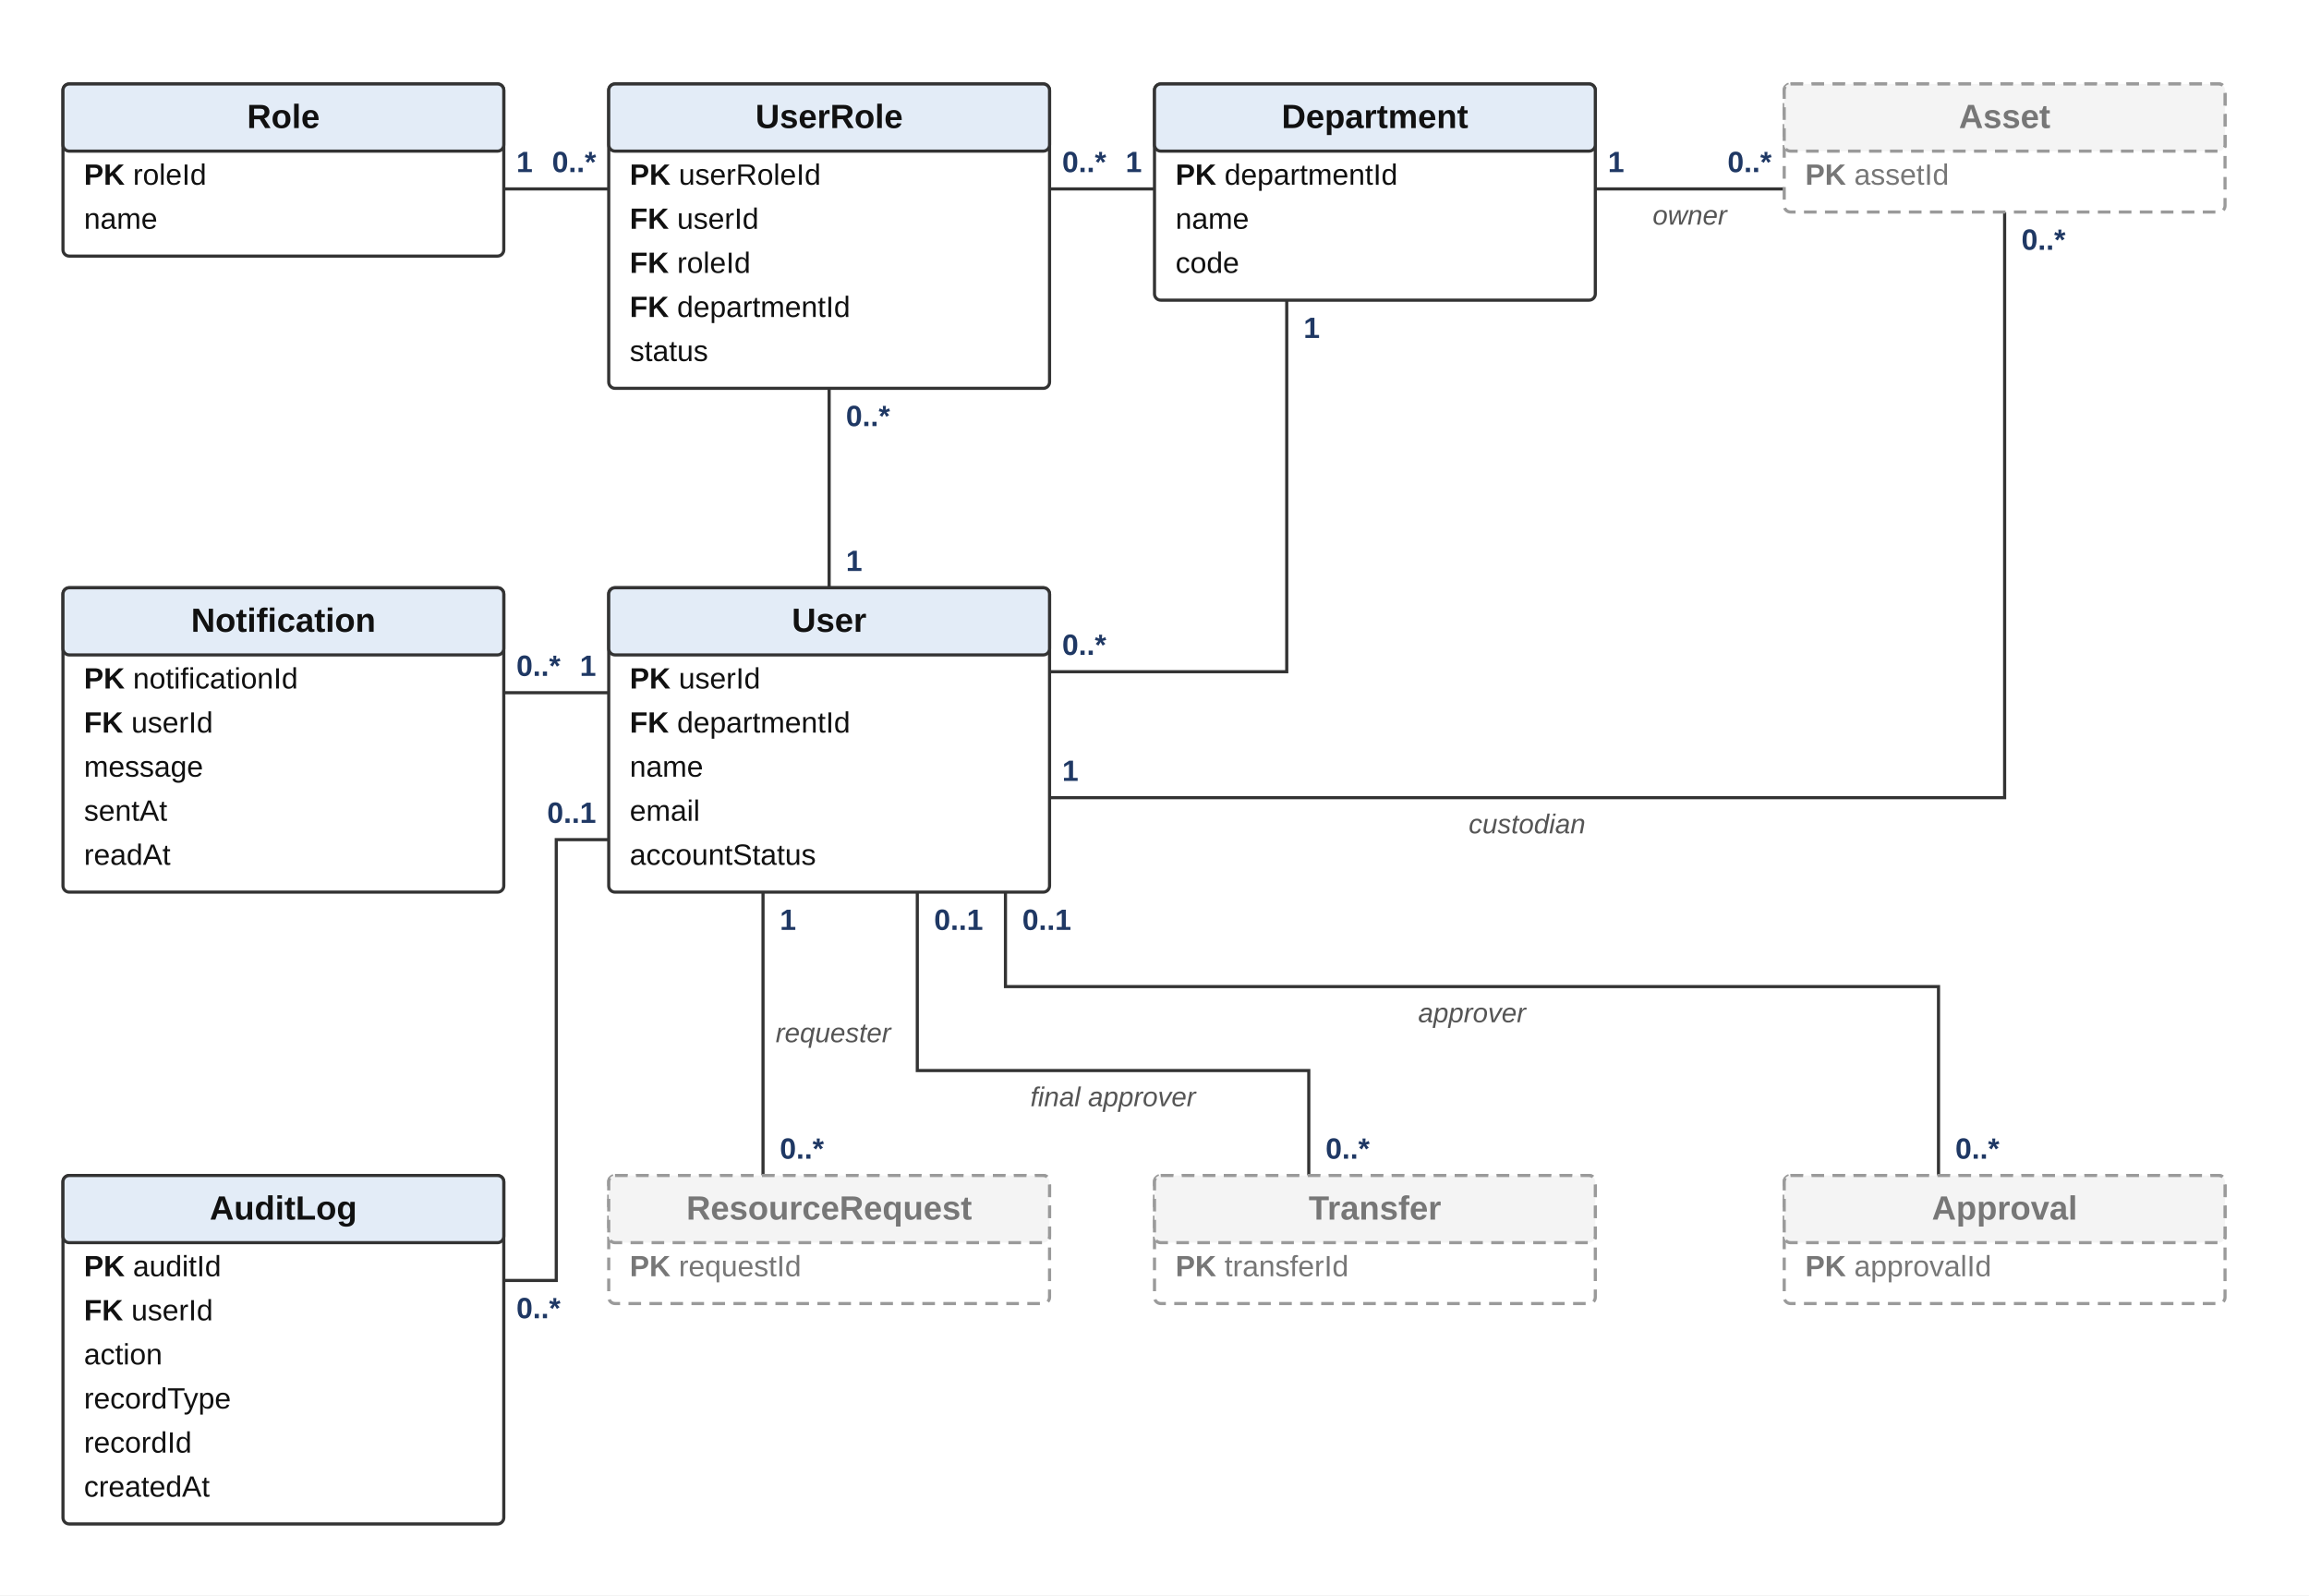
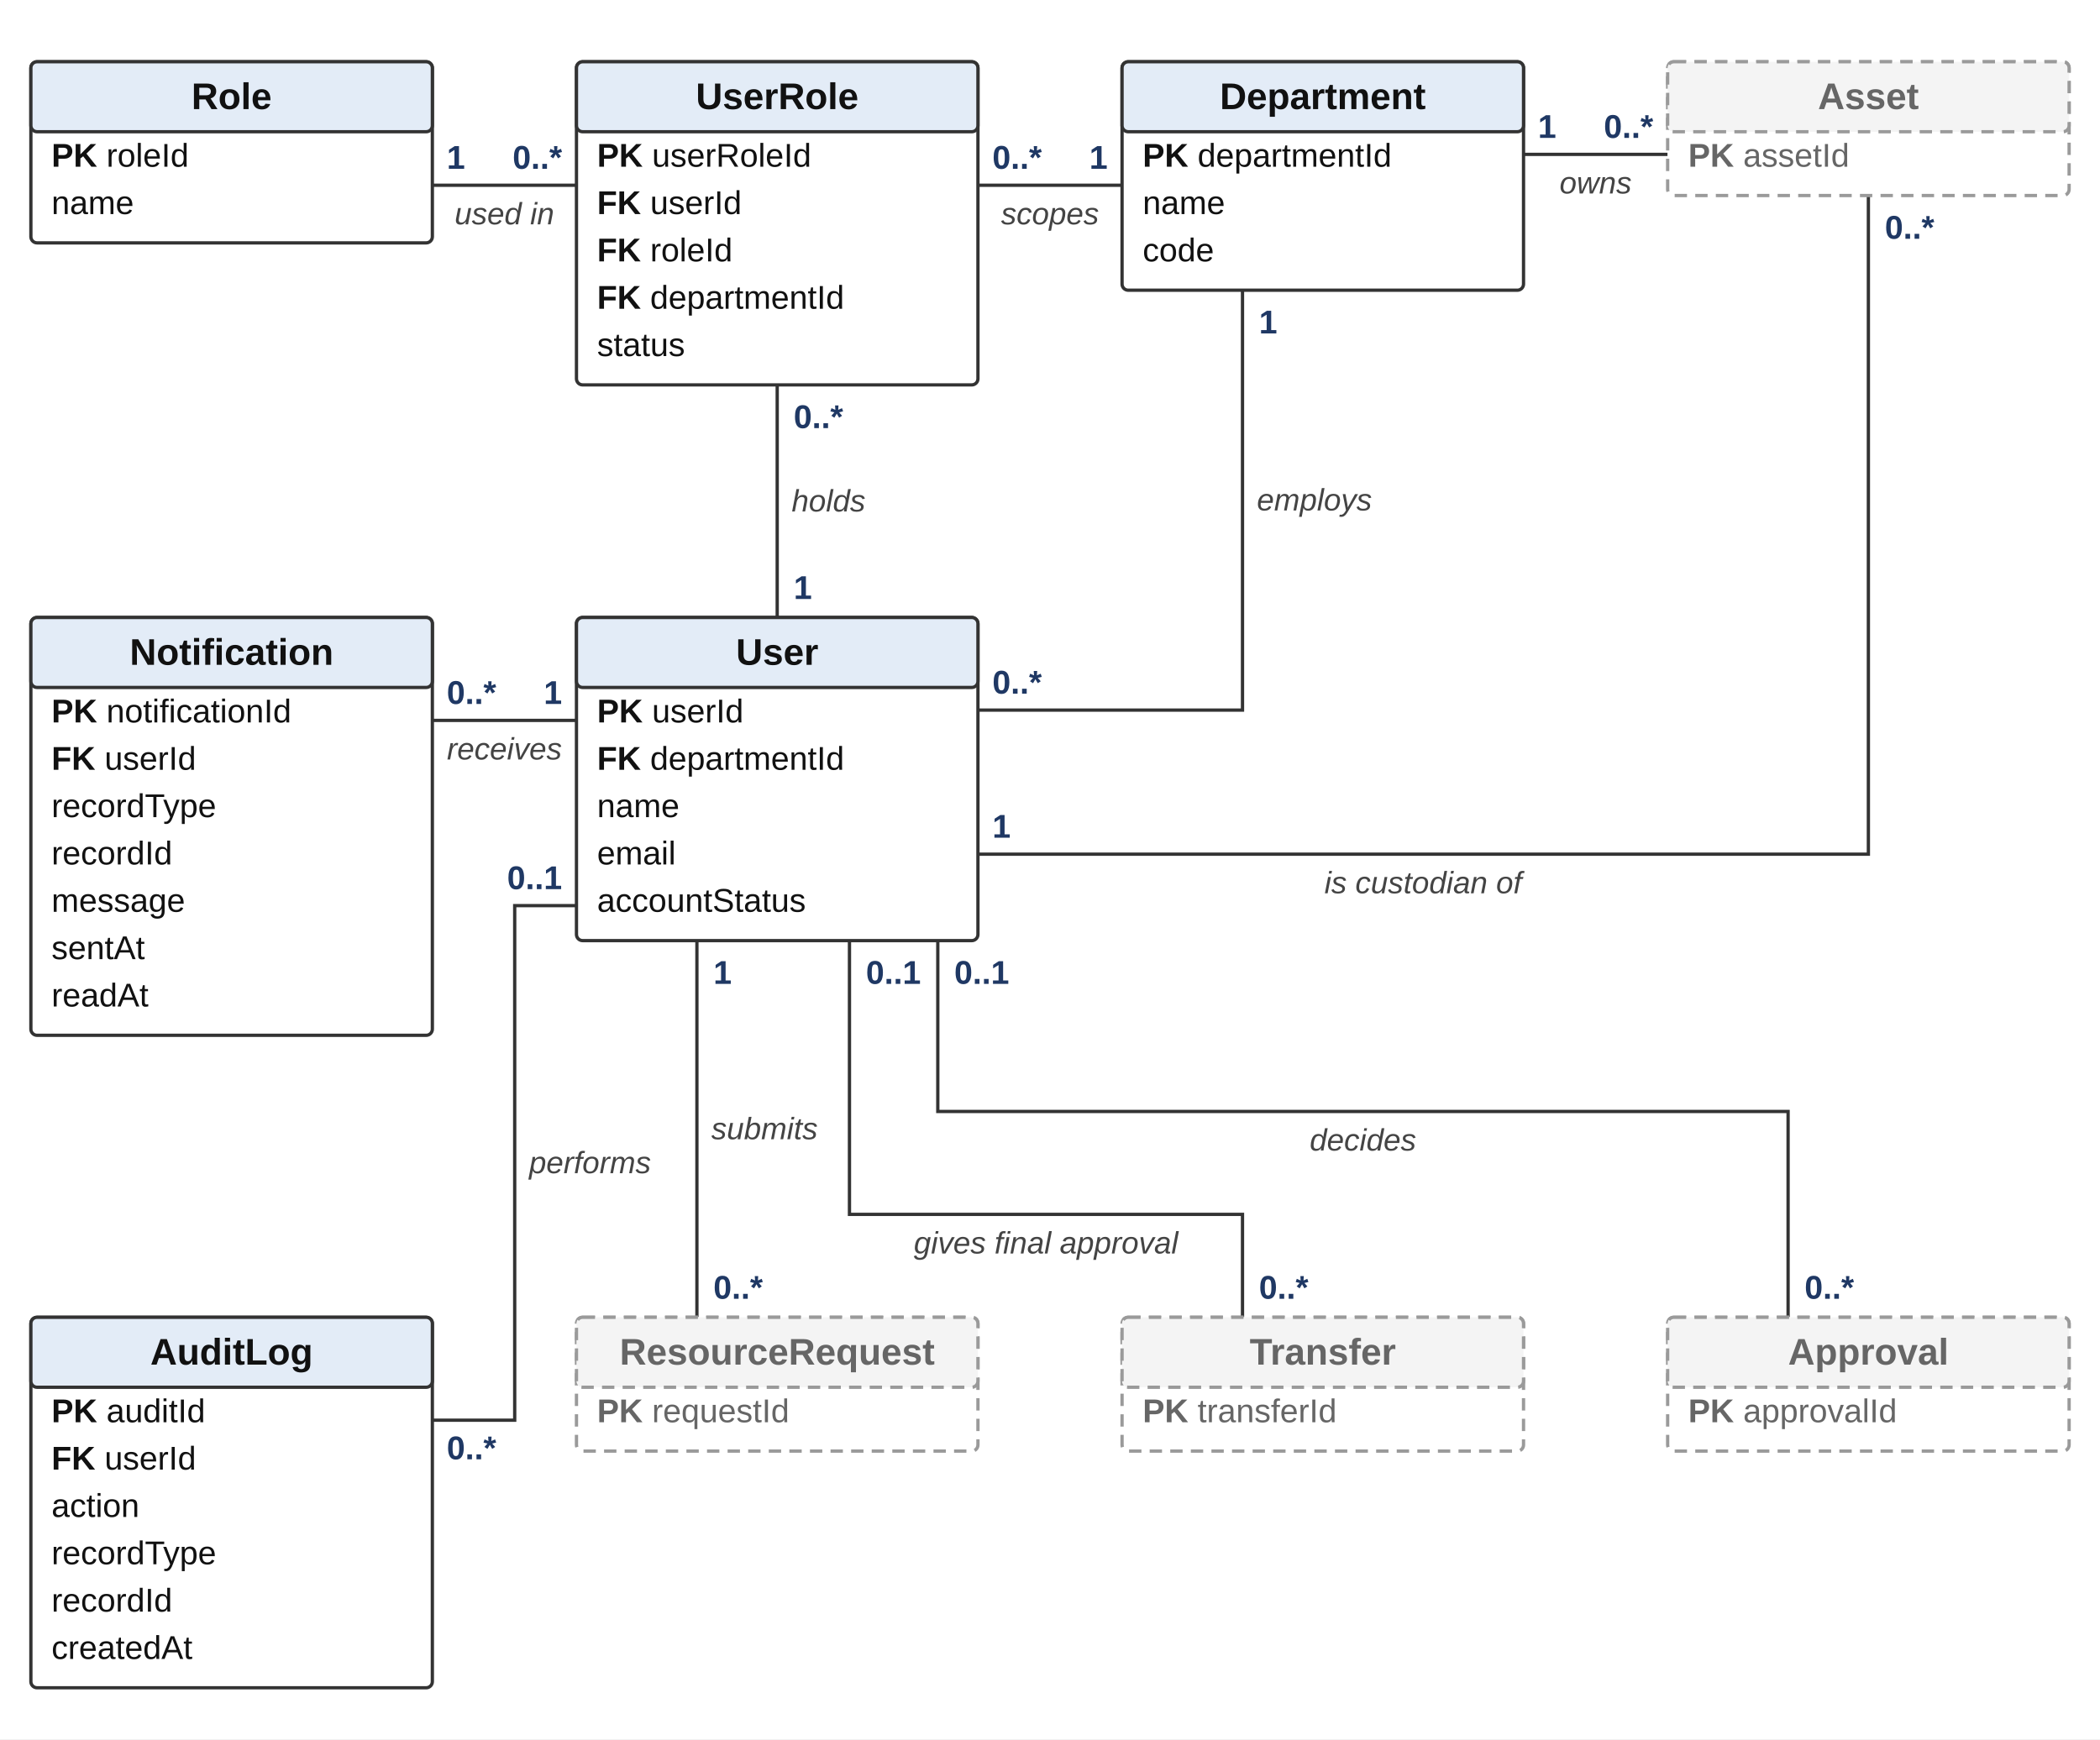
- <svg xmlns="http://www.w3.org/2000/svg" width="1100" height="760" viewBox="0 0 1100 760">
+ <svg xmlns="http://www.w3.org/2000/svg" width="1020" height="845" viewBox="0 0 1020 845">
  <rect width="100%" height="100%" fill="#fff" />
-   <polyline points="240,90 290,90" fill="none" stroke="#333" stroke-width="1.5" />
-   <text x="246" y="82" text-anchor="start" font-family="Segoe UI, Arial, sans-serif" font-size="14" font-weight="600" fill="#1F3864">1</text>
-   <text x="284" y="82" text-anchor="end" font-family="Segoe UI, Arial, sans-serif" font-size="14" font-weight="600" fill="#1F3864">0..*</text>
-   <polyline points="550,90 500,90" fill="none" stroke="#333" stroke-width="1.5" />
-   <text x="544" y="82" text-anchor="end" font-family="Segoe UI, Arial, sans-serif" font-size="14" font-weight="600" fill="#1F3864">1</text>
-   <text x="506" y="82" text-anchor="start" font-family="Segoe UI, Arial, sans-serif" font-size="14" font-weight="600" fill="#1F3864">0..*</text>
-   <polyline points="395,280 395,185" fill="none" stroke="#333" stroke-width="1.5" />
-   <text x="403" y="272" text-anchor="start" font-family="Segoe UI, Arial, sans-serif" font-size="14" font-weight="600" fill="#1F3864">1</text>
-   <text x="403" y="203" text-anchor="start" font-family="Segoe UI, Arial, sans-serif" font-size="14" font-weight="600" fill="#1F3864">0..*</text>
-   <polyline points="613,143 613,320 500,320" fill="none" stroke="#333" stroke-width="1.5" />
-   <text x="621" y="161" text-anchor="start" font-family="Segoe UI, Arial, sans-serif" font-size="14" font-weight="600" fill="#1F3864">1</text>
-   <text x="506" y="312" text-anchor="start" font-family="Segoe UI, Arial, sans-serif" font-size="14" font-weight="600" fill="#1F3864">0..*</text>
-   <polyline points="760,90 850,90" fill="none" stroke="#333" stroke-width="1.5" />
-   <text x="766" y="82" text-anchor="start" font-family="Segoe UI, Arial, sans-serif" font-size="14" font-weight="600" fill="#1F3864">1</text>
-   <text x="844" y="82" text-anchor="end" font-family="Segoe UI, Arial, sans-serif" font-size="14" font-weight="600" fill="#1F3864">0..*</text>
-   <text x="805" y="107" text-anchor="middle" font-family="Segoe UI, Arial, sans-serif" font-size="13" font-style="italic" fill="#555">owner</text>
-   <polyline points="500,380 955,380 955,101" fill="none" stroke="#333" stroke-width="1.5" />
-   <text x="506" y="372" text-anchor="start" font-family="Segoe UI, Arial, sans-serif" font-size="14" font-weight="600" fill="#1F3864">1</text>
-   <text x="963" y="119" text-anchor="start" font-family="Segoe UI, Arial, sans-serif" font-size="14" font-weight="600" fill="#1F3864">0..*</text>
-   <text x="727.5" y="397" text-anchor="middle" font-family="Segoe UI, Arial, sans-serif" font-size="13" font-style="italic" fill="#555">custodian</text>
-   <polyline points="290,330 240,330" fill="none" stroke="#333" stroke-width="1.5" />
-   <text x="284" y="322" text-anchor="end" font-family="Segoe UI, Arial, sans-serif" font-size="14" font-weight="600" fill="#1F3864">1</text>
-   <text x="246" y="322" text-anchor="start" font-family="Segoe UI, Arial, sans-serif" font-size="14" font-weight="600" fill="#1F3864">0..*</text>
-   <polyline points="290,400 265,400 265,610 240,610" fill="none" stroke="#333" stroke-width="1.5" />
-   <text x="284" y="392" text-anchor="end" font-family="Segoe UI, Arial, sans-serif" font-size="14" font-weight="600" fill="#1F3864">0..1</text>
-   <text x="246" y="628" text-anchor="start" font-family="Segoe UI, Arial, sans-serif" font-size="14" font-weight="600" fill="#1F3864">0..*</text>
-   <polyline points="363.5,425 363.5,560" fill="none" stroke="#333" stroke-width="1.5" />
-   <text x="371.5" y="443" text-anchor="start" font-family="Segoe UI, Arial, sans-serif" font-size="14" font-weight="600" fill="#1F3864">1</text>
-   <text x="371.5" y="552" text-anchor="start" font-family="Segoe UI, Arial, sans-serif" font-size="14" font-weight="600" fill="#1F3864">0..*</text>
-   <text x="369.5" y="496.5" text-anchor="start" font-family="Segoe UI, Arial, sans-serif" font-size="13" font-style="italic" fill="#555">requester</text>
-   <polyline points="437,425 437,510 623.5,510 623.5,560" fill="none" stroke="#333" stroke-width="1.5" />
-   <text x="445" y="443" text-anchor="start" font-family="Segoe UI, Arial, sans-serif" font-size="14" font-weight="600" fill="#1F3864">0..1</text>
-   <text x="631.5" y="552" text-anchor="start" font-family="Segoe UI, Arial, sans-serif" font-size="14" font-weight="600" fill="#1F3864">0..*</text>
-   <text x="530.25" y="527" text-anchor="middle" font-family="Segoe UI, Arial, sans-serif" font-size="13" font-style="italic" fill="#555">final approver</text>
-   <polyline points="479,425 479,470 923.5,470 923.5,560" fill="none" stroke="#333" stroke-width="1.5" />
-   <text x="487" y="443" text-anchor="start" font-family="Segoe UI, Arial, sans-serif" font-size="14" font-weight="600" fill="#1F3864">0..1</text>
-   <text x="931.5" y="552" text-anchor="start" font-family="Segoe UI, Arial, sans-serif" font-size="14" font-weight="600" fill="#1F3864">0..*</text>
-   <text x="701.25" y="487" text-anchor="middle" font-family="Segoe UI, Arial, sans-serif" font-size="13" font-style="italic" fill="#555">approver</text>
-   <g>
-     <rect x="30" y="40" width="210" height="82" rx="3" fill="#fff" stroke="#333" stroke-width="1.5" />
-     <rect x="30" y="40" width="210" height="32" rx="3" fill="#e3ecf7" stroke="#333" stroke-width="1.5" />
-     <text x="135" y="61" text-anchor="middle" font-family="Segoe UI, Arial, sans-serif" font-size="16" font-weight="700" fill="#111">Role</text>
-     <text x="40" y="88" font-family="Segoe UI, Arial, sans-serif" font-size="14" fill="#111">
-       <tspan font-weight="700">PK</tspan> roleId</text>
-     <text x="40" y="109" font-family="Segoe UI, Arial, sans-serif" font-size="14" fill="#111">name</text>
-   </g>
-   <g>
-     <rect x="290" y="40" width="210" height="145" rx="3" fill="#fff" stroke="#333" stroke-width="1.5" />
-     <rect x="290" y="40" width="210" height="32" rx="3" fill="#e3ecf7" stroke="#333" stroke-width="1.5" />
-     <text x="395" y="61" text-anchor="middle" font-family="Segoe UI, Arial, sans-serif" font-size="16" font-weight="700" fill="#111">UserRole</text>
-     <text x="300" y="88" font-family="Segoe UI, Arial, sans-serif" font-size="14" fill="#111">
-       <tspan font-weight="700">PK</tspan> userRoleId</text>
-     <text x="300" y="109" font-family="Segoe UI, Arial, sans-serif" font-size="14" fill="#111">
-       <tspan font-weight="700">FK</tspan> userId</text>
-     <text x="300" y="130" font-family="Segoe UI, Arial, sans-serif" font-size="14" fill="#111">
-       <tspan font-weight="700">FK</tspan> roleId</text>
-     <text x="300" y="151" font-family="Segoe UI, Arial, sans-serif" font-size="14" fill="#111">
-       <tspan font-weight="700">FK</tspan> departmentId</text>
-     <text x="300" y="172" font-family="Segoe UI, Arial, sans-serif" font-size="14" fill="#111">status</text>
-   </g>
-   <g>
-     <rect x="550" y="40" width="210" height="103" rx="3" fill="#fff" stroke="#333" stroke-width="1.5" />
-     <rect x="550" y="40" width="210" height="32" rx="3" fill="#e3ecf7" stroke="#333" stroke-width="1.5" />
-     <text x="655" y="61" text-anchor="middle" font-family="Segoe UI, Arial, sans-serif" font-size="16" font-weight="700" fill="#111">Department</text>
-     <text x="560" y="88" font-family="Segoe UI, Arial, sans-serif" font-size="14" fill="#111">
-       <tspan font-weight="700">PK</tspan> departmentId</text>
-     <text x="560" y="109" font-family="Segoe UI, Arial, sans-serif" font-size="14" fill="#111">name</text>
-     <text x="560" y="130" font-family="Segoe UI, Arial, sans-serif" font-size="14" fill="#111">code</text>
-   </g>
-   <g>
-     <rect x="850" y="40" width="210" height="61" rx="3" fill="#fff" stroke="#9a9a9a" stroke-width="1.5" stroke-dasharray="6 4" />
-     <rect x="850" y="40" width="210" height="32" rx="3" fill="#f4f4f4" stroke="#9a9a9a" stroke-width="1.5" stroke-dasharray="6 4" />
-     <text x="955" y="61" text-anchor="middle" font-family="Segoe UI, Arial, sans-serif" font-size="16" font-weight="700" fill="#777">Asset</text>
-     <text x="860" y="88" font-family="Segoe UI, Arial, sans-serif" font-size="14" fill="#777">
-       <tspan font-weight="700">PK</tspan> assetId</text>
-   </g>
-   <g>
-     <rect x="30" y="280" width="210" height="145" rx="3" fill="#fff" stroke="#333" stroke-width="1.5" />
-     <rect x="30" y="280" width="210" height="32" rx="3" fill="#e3ecf7" stroke="#333" stroke-width="1.5" />
-     <text x="135" y="301" text-anchor="middle" font-family="Segoe UI, Arial, sans-serif" font-size="16" font-weight="700" fill="#111">Notification</text>
-     <text x="40" y="328" font-family="Segoe UI, Arial, sans-serif" font-size="14" fill="#111">
-       <tspan font-weight="700">PK</tspan> notificationId</text>
-     <text x="40" y="349" font-family="Segoe UI, Arial, sans-serif" font-size="14" fill="#111">
-       <tspan font-weight="700">FK</tspan> userId</text>
-     <text x="40" y="370" font-family="Segoe UI, Arial, sans-serif" font-size="14" fill="#111">message</text>
-     <text x="40" y="391" font-family="Segoe UI, Arial, sans-serif" font-size="14" fill="#111">sentAt</text>
-     <text x="40" y="412" font-family="Segoe UI, Arial, sans-serif" font-size="14" fill="#111">readAt</text>
-   </g>
-   <g>
-     <rect x="290" y="280" width="210" height="145" rx="3" fill="#fff" stroke="#333" stroke-width="1.5" />
-     <rect x="290" y="280" width="210" height="32" rx="3" fill="#e3ecf7" stroke="#333" stroke-width="1.5" />
-     <text x="395" y="301" text-anchor="middle" font-family="Segoe UI, Arial, sans-serif" font-size="16" font-weight="700" fill="#111">User</text>
-     <text x="300" y="328" font-family="Segoe UI, Arial, sans-serif" font-size="14" fill="#111">
-       <tspan font-weight="700">PK</tspan> userId</text>
-     <text x="300" y="349" font-family="Segoe UI, Arial, sans-serif" font-size="14" fill="#111">
-       <tspan font-weight="700">FK</tspan> departmentId</text>
-     <text x="300" y="370" font-family="Segoe UI, Arial, sans-serif" font-size="14" fill="#111">name</text>
-     <text x="300" y="391" font-family="Segoe UI, Arial, sans-serif" font-size="14" fill="#111">email</text>
-     <text x="300" y="412" font-family="Segoe UI, Arial, sans-serif" font-size="14" fill="#111">accountStatus</text>
-   </g>
-   <g>
-     <rect x="30" y="560" width="210" height="166" rx="3" fill="#fff" stroke="#333" stroke-width="1.5" />
-     <rect x="30" y="560" width="210" height="32" rx="3" fill="#e3ecf7" stroke="#333" stroke-width="1.5" />
-     <text x="135" y="581" text-anchor="middle" font-family="Segoe UI, Arial, sans-serif" font-size="16" font-weight="700" fill="#111">AuditLog</text>
-     <text x="40" y="608" font-family="Segoe UI, Arial, sans-serif" font-size="14" fill="#111">
-       <tspan font-weight="700">PK</tspan> auditId</text>
-     <text x="40" y="629" font-family="Segoe UI, Arial, sans-serif" font-size="14" fill="#111">
-       <tspan font-weight="700">FK</tspan> userId</text>
-     <text x="40" y="650" font-family="Segoe UI, Arial, sans-serif" font-size="14" fill="#111">action</text>
-     <text x="40" y="671" font-family="Segoe UI, Arial, sans-serif" font-size="14" fill="#111">recordType</text>
-     <text x="40" y="692" font-family="Segoe UI, Arial, sans-serif" font-size="14" fill="#111">recordId</text>
-     <text x="40" y="713" font-family="Segoe UI, Arial, sans-serif" font-size="14" fill="#111">createdAt</text>
-   </g>
-   <g>
-     <rect x="290" y="560" width="210" height="61" rx="3" fill="#fff" stroke="#9a9a9a" stroke-width="1.5" stroke-dasharray="6 4" />
-     <rect x="290" y="560" width="210" height="32" rx="3" fill="#f4f4f4" stroke="#9a9a9a" stroke-width="1.5" stroke-dasharray="6 4" />
-     <text x="395" y="581" text-anchor="middle" font-family="Segoe UI, Arial, sans-serif" font-size="16" font-weight="700" fill="#777">ResourceRequest</text>
-     <text x="300" y="608" font-family="Segoe UI, Arial, sans-serif" font-size="14" fill="#777">
-       <tspan font-weight="700">PK</tspan> requestId</text>
-   </g>
-   <g>
-     <rect x="550" y="560" width="210" height="61" rx="3" fill="#fff" stroke="#9a9a9a" stroke-width="1.5" stroke-dasharray="6 4" />
-     <rect x="550" y="560" width="210" height="32" rx="3" fill="#f4f4f4" stroke="#9a9a9a" stroke-width="1.5" stroke-dasharray="6 4" />
-     <text x="655" y="581" text-anchor="middle" font-family="Segoe UI, Arial, sans-serif" font-size="16" font-weight="700" fill="#777">Transfer</text>
-     <text x="560" y="608" font-family="Segoe UI, Arial, sans-serif" font-size="14" fill="#777">
-       <tspan font-weight="700">PK</tspan> transferId</text>
-   </g>
-   <g>
-     <rect x="850" y="560" width="210" height="61" rx="3" fill="#fff" stroke="#9a9a9a" stroke-width="1.5" stroke-dasharray="6 4" />
-     <rect x="850" y="560" width="210" height="32" rx="3" fill="#f4f4f4" stroke="#9a9a9a" stroke-width="1.5" stroke-dasharray="6 4" />
-     <text x="955" y="581" text-anchor="middle" font-family="Segoe UI, Arial, sans-serif" font-size="16" font-weight="700" fill="#777">Approval</text>
-     <text x="860" y="608" font-family="Segoe UI, Arial, sans-serif" font-size="14" fill="#777">
-       <tspan font-weight="700">PK</tspan> approvalId</text>
-   </g>
+   <polyline points="210,90 280,90" fill="none" stroke="#333" stroke-width="1.6" />
+   <text x="217" y="82" text-anchor="start" font-family="Segoe UI, Arial, sans-serif" font-size="16" font-weight="700" fill="#1F3864">1</text>
+   <text x="273" y="82" text-anchor="end" font-family="Segoe UI, Arial, sans-serif" font-size="16" font-weight="700" fill="#1F3864">0..*</text>
+   <text x="245" y="109" text-anchor="middle" font-family="Segoe UI, Arial, sans-serif" font-size="15" font-style="italic" fill="#444">used in</text>
+   <polyline points="545,90 475,90" fill="none" stroke="#333" stroke-width="1.6" />
+   <text x="538" y="82" text-anchor="end" font-family="Segoe UI, Arial, sans-serif" font-size="16" font-weight="700" fill="#1F3864">1</text>
+   <text x="482" y="82" text-anchor="start" font-family="Segoe UI, Arial, sans-serif" font-size="16" font-weight="700" fill="#1F3864">0..*</text>
+   <text x="510" y="109" text-anchor="middle" font-family="Segoe UI, Arial, sans-serif" font-size="15" font-style="italic" fill="#444">scopes</text>
+   <polyline points="377.5,300 377.5,187" fill="none" stroke="#333" stroke-width="1.6" />
+   <text x="385.5" y="291" text-anchor="start" font-family="Segoe UI, Arial, sans-serif" font-size="16" font-weight="700" fill="#1F3864">1</text>
+   <text x="385.5" y="208" text-anchor="start" font-family="Segoe UI, Arial, sans-serif" font-size="16" font-weight="700" fill="#1F3864">0..*</text>
+   <text x="384.5" y="248.5" text-anchor="start" font-family="Segoe UI, Arial, sans-serif" font-size="15" font-style="italic" fill="#444">holds</text>
+   <polyline points="603.5,141 603.5,345 475,345" fill="none" stroke="#333" stroke-width="1.6" />
+   <text x="611.5" y="162" text-anchor="start" font-family="Segoe UI, Arial, sans-serif" font-size="16" font-weight="700" fill="#1F3864">1</text>
+   <text x="482" y="337" text-anchor="start" font-family="Segoe UI, Arial, sans-serif" font-size="16" font-weight="700" fill="#1F3864">0..*</text>
+   <text x="610.5" y="248" text-anchor="start" font-family="Segoe UI, Arial, sans-serif" font-size="15" font-style="italic" fill="#444">employs</text>
+   <polyline points="740,75 810,75" fill="none" stroke="#333" stroke-width="1.6" />
+   <text x="747" y="67" text-anchor="start" font-family="Segoe UI, Arial, sans-serif" font-size="16" font-weight="700" fill="#1F3864">1</text>
+   <text x="803" y="67" text-anchor="end" font-family="Segoe UI, Arial, sans-serif" font-size="16" font-weight="700" fill="#1F3864">0..*</text>
+   <text x="775" y="94" text-anchor="middle" font-family="Segoe UI, Arial, sans-serif" font-size="15" font-style="italic" fill="#444">owns</text>
+   <polyline points="475,415 907.5,415 907.5,95" fill="none" stroke="#333" stroke-width="1.6" />
+   <text x="482" y="407" text-anchor="start" font-family="Segoe UI, Arial, sans-serif" font-size="16" font-weight="700" fill="#1F3864">1</text>
+   <text x="915.5" y="116" text-anchor="start" font-family="Segoe UI, Arial, sans-serif" font-size="16" font-weight="700" fill="#1F3864">0..*</text>
+   <text x="691.25" y="434" text-anchor="middle" font-family="Segoe UI, Arial, sans-serif" font-size="15" font-style="italic" fill="#444">is custodian of</text>
+   <polyline points="280,350 210,350" fill="none" stroke="#333" stroke-width="1.6" />
+   <text x="273" y="342" text-anchor="end" font-family="Segoe UI, Arial, sans-serif" font-size="16" font-weight="700" fill="#1F3864">1</text>
+   <text x="217" y="342" text-anchor="start" font-family="Segoe UI, Arial, sans-serif" font-size="16" font-weight="700" fill="#1F3864">0..*</text>
+   <text x="245" y="369" text-anchor="middle" font-family="Segoe UI, Arial, sans-serif" font-size="15" font-style="italic" fill="#444">receives</text>
+   <polyline points="280,440 250,440 250,690 210,690" fill="none" stroke="#333" stroke-width="1.6" />
+   <text x="273" y="432" text-anchor="end" font-family="Segoe UI, Arial, sans-serif" font-size="16" font-weight="700" fill="#1F3864">0..1</text>
+   <text x="217" y="709" text-anchor="start" font-family="Segoe UI, Arial, sans-serif" font-size="16" font-weight="700" fill="#1F3864">0..*</text>
+   <text x="257" y="570" text-anchor="start" font-family="Segoe UI, Arial, sans-serif" font-size="15" font-style="italic" fill="#444">performs</text>
+   <polyline points="338.5,457 338.5,640" fill="none" stroke="#333" stroke-width="1.6" />
+   <text x="346.5" y="478" text-anchor="start" font-family="Segoe UI, Arial, sans-serif" font-size="16" font-weight="700" fill="#1F3864">1</text>
+   <text x="346.5" y="631" text-anchor="start" font-family="Segoe UI, Arial, sans-serif" font-size="16" font-weight="700" fill="#1F3864">0..*</text>
+   <text x="345.5" y="553.5" text-anchor="start" font-family="Segoe UI, Arial, sans-serif" font-size="15" font-style="italic" fill="#444">submits</text>
+   <polyline points="412.6,457 412.6,590 603.5,590 603.5,640" fill="none" stroke="#333" stroke-width="1.6" />
+   <text x="420.6" y="478" text-anchor="start" font-family="Segoe UI, Arial, sans-serif" font-size="16" font-weight="700" fill="#1F3864">0..1</text>
+   <text x="611.5" y="631" text-anchor="start" font-family="Segoe UI, Arial, sans-serif" font-size="16" font-weight="700" fill="#1F3864">0..*</text>
+   <text x="508.05" y="609" text-anchor="middle" font-family="Segoe UI, Arial, sans-serif" font-size="15" font-style="italic" fill="#444">gives final approval</text>
+   <polyline points="455.5,457 455.5,540 868.5,540 868.5,640" fill="none" stroke="#333" stroke-width="1.6" />
+   <text x="463.5" y="478" text-anchor="start" font-family="Segoe UI, Arial, sans-serif" font-size="16" font-weight="700" fill="#1F3864">0..1</text>
+   <text x="876.5" y="631" text-anchor="start" font-family="Segoe UI, Arial, sans-serif" font-size="16" font-weight="700" fill="#1F3864">0..*</text>
+   <text x="662" y="559" text-anchor="middle" font-family="Segoe UI, Arial, sans-serif" font-size="15" font-style="italic" fill="#444">decides</text>
+   <rect x="15" y="30" width="195" height="88" rx="3" fill="#fff" stroke="#333" stroke-width="1.6" />
+   <rect x="15" y="30" width="195" height="34" rx="3" fill="#e3ecf7" stroke="#333" stroke-width="1.6" />
+   <text x="112.5" y="53" text-anchor="middle" font-family="Segoe UI, Arial, sans-serif" font-size="18" font-weight="700" fill="#111">Role</text>
+   <text x="25" y="81" font-family="Segoe UI, Arial, sans-serif" font-size="16" fill="#111">
+     <tspan font-weight="700">PK</tspan> roleId</text>
+   <text x="25" y="104" font-family="Segoe UI, Arial, sans-serif" font-size="16" fill="#111">name</text>
+   <rect x="280" y="30" width="195" height="157" rx="3" fill="#fff" stroke="#333" stroke-width="1.6" />
+   <rect x="280" y="30" width="195" height="34" rx="3" fill="#e3ecf7" stroke="#333" stroke-width="1.6" />
+   <text x="377.5" y="53" text-anchor="middle" font-family="Segoe UI, Arial, sans-serif" font-size="18" font-weight="700" fill="#111">UserRole</text>
+   <text x="290" y="81" font-family="Segoe UI, Arial, sans-serif" font-size="16" fill="#111">
+     <tspan font-weight="700">PK</tspan> userRoleId</text>
+   <text x="290" y="104" font-family="Segoe UI, Arial, sans-serif" font-size="16" fill="#111">
+     <tspan font-weight="700">FK</tspan> userId</text>
+   <text x="290" y="127" font-family="Segoe UI, Arial, sans-serif" font-size="16" fill="#111">
+     <tspan font-weight="700">FK</tspan> roleId</text>
+   <text x="290" y="150" font-family="Segoe UI, Arial, sans-serif" font-size="16" fill="#111">
+     <tspan font-weight="700">FK</tspan> departmentId</text>
+   <text x="290" y="173" font-family="Segoe UI, Arial, sans-serif" font-size="16" fill="#111">status</text>
+   <rect x="545" y="30" width="195" height="111" rx="3" fill="#fff" stroke="#333" stroke-width="1.6" />
+   <rect x="545" y="30" width="195" height="34" rx="3" fill="#e3ecf7" stroke="#333" stroke-width="1.6" />
+   <text x="642.5" y="53" text-anchor="middle" font-family="Segoe UI, Arial, sans-serif" font-size="18" font-weight="700" fill="#111">Department</text>
+   <text x="555" y="81" font-family="Segoe UI, Arial, sans-serif" font-size="16" fill="#111">
+     <tspan font-weight="700">PK</tspan> departmentId</text>
+   <text x="555" y="104" font-family="Segoe UI, Arial, sans-serif" font-size="16" fill="#111">name</text>
+   <text x="555" y="127" font-family="Segoe UI, Arial, sans-serif" font-size="16" fill="#111">code</text>
+   <rect x="810" y="30" width="195" height="65" rx="3" fill="#fff" stroke="#9a9a9a" stroke-width="1.6" stroke-dasharray="6 4" />
+   <rect x="810" y="30" width="195" height="34" rx="3" fill="#f4f4f4" stroke="#9a9a9a" stroke-width="1.6" stroke-dasharray="6 4" />
+   <text x="907.5" y="53" text-anchor="middle" font-family="Segoe UI, Arial, sans-serif" font-size="18" font-weight="700" fill="#666">Asset</text>
+   <text x="820" y="81" font-family="Segoe UI, Arial, sans-serif" font-size="16" fill="#666">
+     <tspan font-weight="700">PK</tspan> assetId</text>
+   <rect x="15" y="300" width="195" height="203" rx="3" fill="#fff" stroke="#333" stroke-width="1.6" />
+   <rect x="15" y="300" width="195" height="34" rx="3" fill="#e3ecf7" stroke="#333" stroke-width="1.6" />
+   <text x="112.5" y="323" text-anchor="middle" font-family="Segoe UI, Arial, sans-serif" font-size="18" font-weight="700" fill="#111">Notification</text>
+   <text x="25" y="351" font-family="Segoe UI, Arial, sans-serif" font-size="16" fill="#111">
+     <tspan font-weight="700">PK</tspan> notificationId</text>
+   <text x="25" y="374" font-family="Segoe UI, Arial, sans-serif" font-size="16" fill="#111">
+     <tspan font-weight="700">FK</tspan> userId</text>
+   <text x="25" y="397" font-family="Segoe UI, Arial, sans-serif" font-size="16" fill="#111">recordType</text>
+   <text x="25" y="420" font-family="Segoe UI, Arial, sans-serif" font-size="16" fill="#111">recordId</text>
+   <text x="25" y="443" font-family="Segoe UI, Arial, sans-serif" font-size="16" fill="#111">message</text>
+   <text x="25" y="466" font-family="Segoe UI, Arial, sans-serif" font-size="16" fill="#111">sentAt</text>
+   <text x="25" y="489" font-family="Segoe UI, Arial, sans-serif" font-size="16" fill="#111">readAt</text>
+   <rect x="280" y="300" width="195" height="157" rx="3" fill="#fff" stroke="#333" stroke-width="1.6" />
+   <rect x="280" y="300" width="195" height="34" rx="3" fill="#e3ecf7" stroke="#333" stroke-width="1.6" />
+   <text x="377.5" y="323" text-anchor="middle" font-family="Segoe UI, Arial, sans-serif" font-size="18" font-weight="700" fill="#111">User</text>
+   <text x="290" y="351" font-family="Segoe UI, Arial, sans-serif" font-size="16" fill="#111">
+     <tspan font-weight="700">PK</tspan> userId</text>
+   <text x="290" y="374" font-family="Segoe UI, Arial, sans-serif" font-size="16" fill="#111">
+     <tspan font-weight="700">FK</tspan> departmentId</text>
+   <text x="290" y="397" font-family="Segoe UI, Arial, sans-serif" font-size="16" fill="#111">name</text>
+   <text x="290" y="420" font-family="Segoe UI, Arial, sans-serif" font-size="16" fill="#111">email</text>
+   <text x="290" y="443" font-family="Segoe UI, Arial, sans-serif" font-size="16" fill="#111">accountStatus</text>
+   <rect x="15" y="640" width="195" height="180" rx="3" fill="#fff" stroke="#333" stroke-width="1.6" />
+   <rect x="15" y="640" width="195" height="34" rx="3" fill="#e3ecf7" stroke="#333" stroke-width="1.6" />
+   <text x="112.5" y="663" text-anchor="middle" font-family="Segoe UI, Arial, sans-serif" font-size="18" font-weight="700" fill="#111">AuditLog</text>
+   <text x="25" y="691" font-family="Segoe UI, Arial, sans-serif" font-size="16" fill="#111">
+     <tspan font-weight="700">PK</tspan> auditId</text>
+   <text x="25" y="714" font-family="Segoe UI, Arial, sans-serif" font-size="16" fill="#111">
+     <tspan font-weight="700">FK</tspan> userId</text>
+   <text x="25" y="737" font-family="Segoe UI, Arial, sans-serif" font-size="16" fill="#111">action</text>
+   <text x="25" y="760" font-family="Segoe UI, Arial, sans-serif" font-size="16" fill="#111">recordType</text>
+   <text x="25" y="783" font-family="Segoe UI, Arial, sans-serif" font-size="16" fill="#111">recordId</text>
+   <text x="25" y="806" font-family="Segoe UI, Arial, sans-serif" font-size="16" fill="#111">createdAt</text>
+   <rect x="280" y="640" width="195" height="65" rx="3" fill="#fff" stroke="#9a9a9a" stroke-width="1.6" stroke-dasharray="6 4" />
+   <rect x="280" y="640" width="195" height="34" rx="3" fill="#f4f4f4" stroke="#9a9a9a" stroke-width="1.6" stroke-dasharray="6 4" />
+   <text x="377.5" y="663" text-anchor="middle" font-family="Segoe UI, Arial, sans-serif" font-size="18" font-weight="700" fill="#666">ResourceRequest</text>
+   <text x="290" y="691" font-family="Segoe UI, Arial, sans-serif" font-size="16" fill="#666">
+     <tspan font-weight="700">PK</tspan> requestId</text>
+   <rect x="545" y="640" width="195" height="65" rx="3" fill="#fff" stroke="#9a9a9a" stroke-width="1.6" stroke-dasharray="6 4" />
+   <rect x="545" y="640" width="195" height="34" rx="3" fill="#f4f4f4" stroke="#9a9a9a" stroke-width="1.6" stroke-dasharray="6 4" />
+   <text x="642.5" y="663" text-anchor="middle" font-family="Segoe UI, Arial, sans-serif" font-size="18" font-weight="700" fill="#666">Transfer</text>
+   <text x="555" y="691" font-family="Segoe UI, Arial, sans-serif" font-size="16" fill="#666">
+     <tspan font-weight="700">PK</tspan> transferId</text>
+   <rect x="810" y="640" width="195" height="65" rx="3" fill="#fff" stroke="#9a9a9a" stroke-width="1.6" stroke-dasharray="6 4" />
+   <rect x="810" y="640" width="195" height="34" rx="3" fill="#f4f4f4" stroke="#9a9a9a" stroke-width="1.6" stroke-dasharray="6 4" />
+   <text x="907.5" y="663" text-anchor="middle" font-family="Segoe UI, Arial, sans-serif" font-size="18" font-weight="700" fill="#666">Approval</text>
+   <text x="820" y="691" font-family="Segoe UI, Arial, sans-serif" font-size="16" fill="#666">
+     <tspan font-weight="700">PK</tspan> approvalId</text>
</svg>
